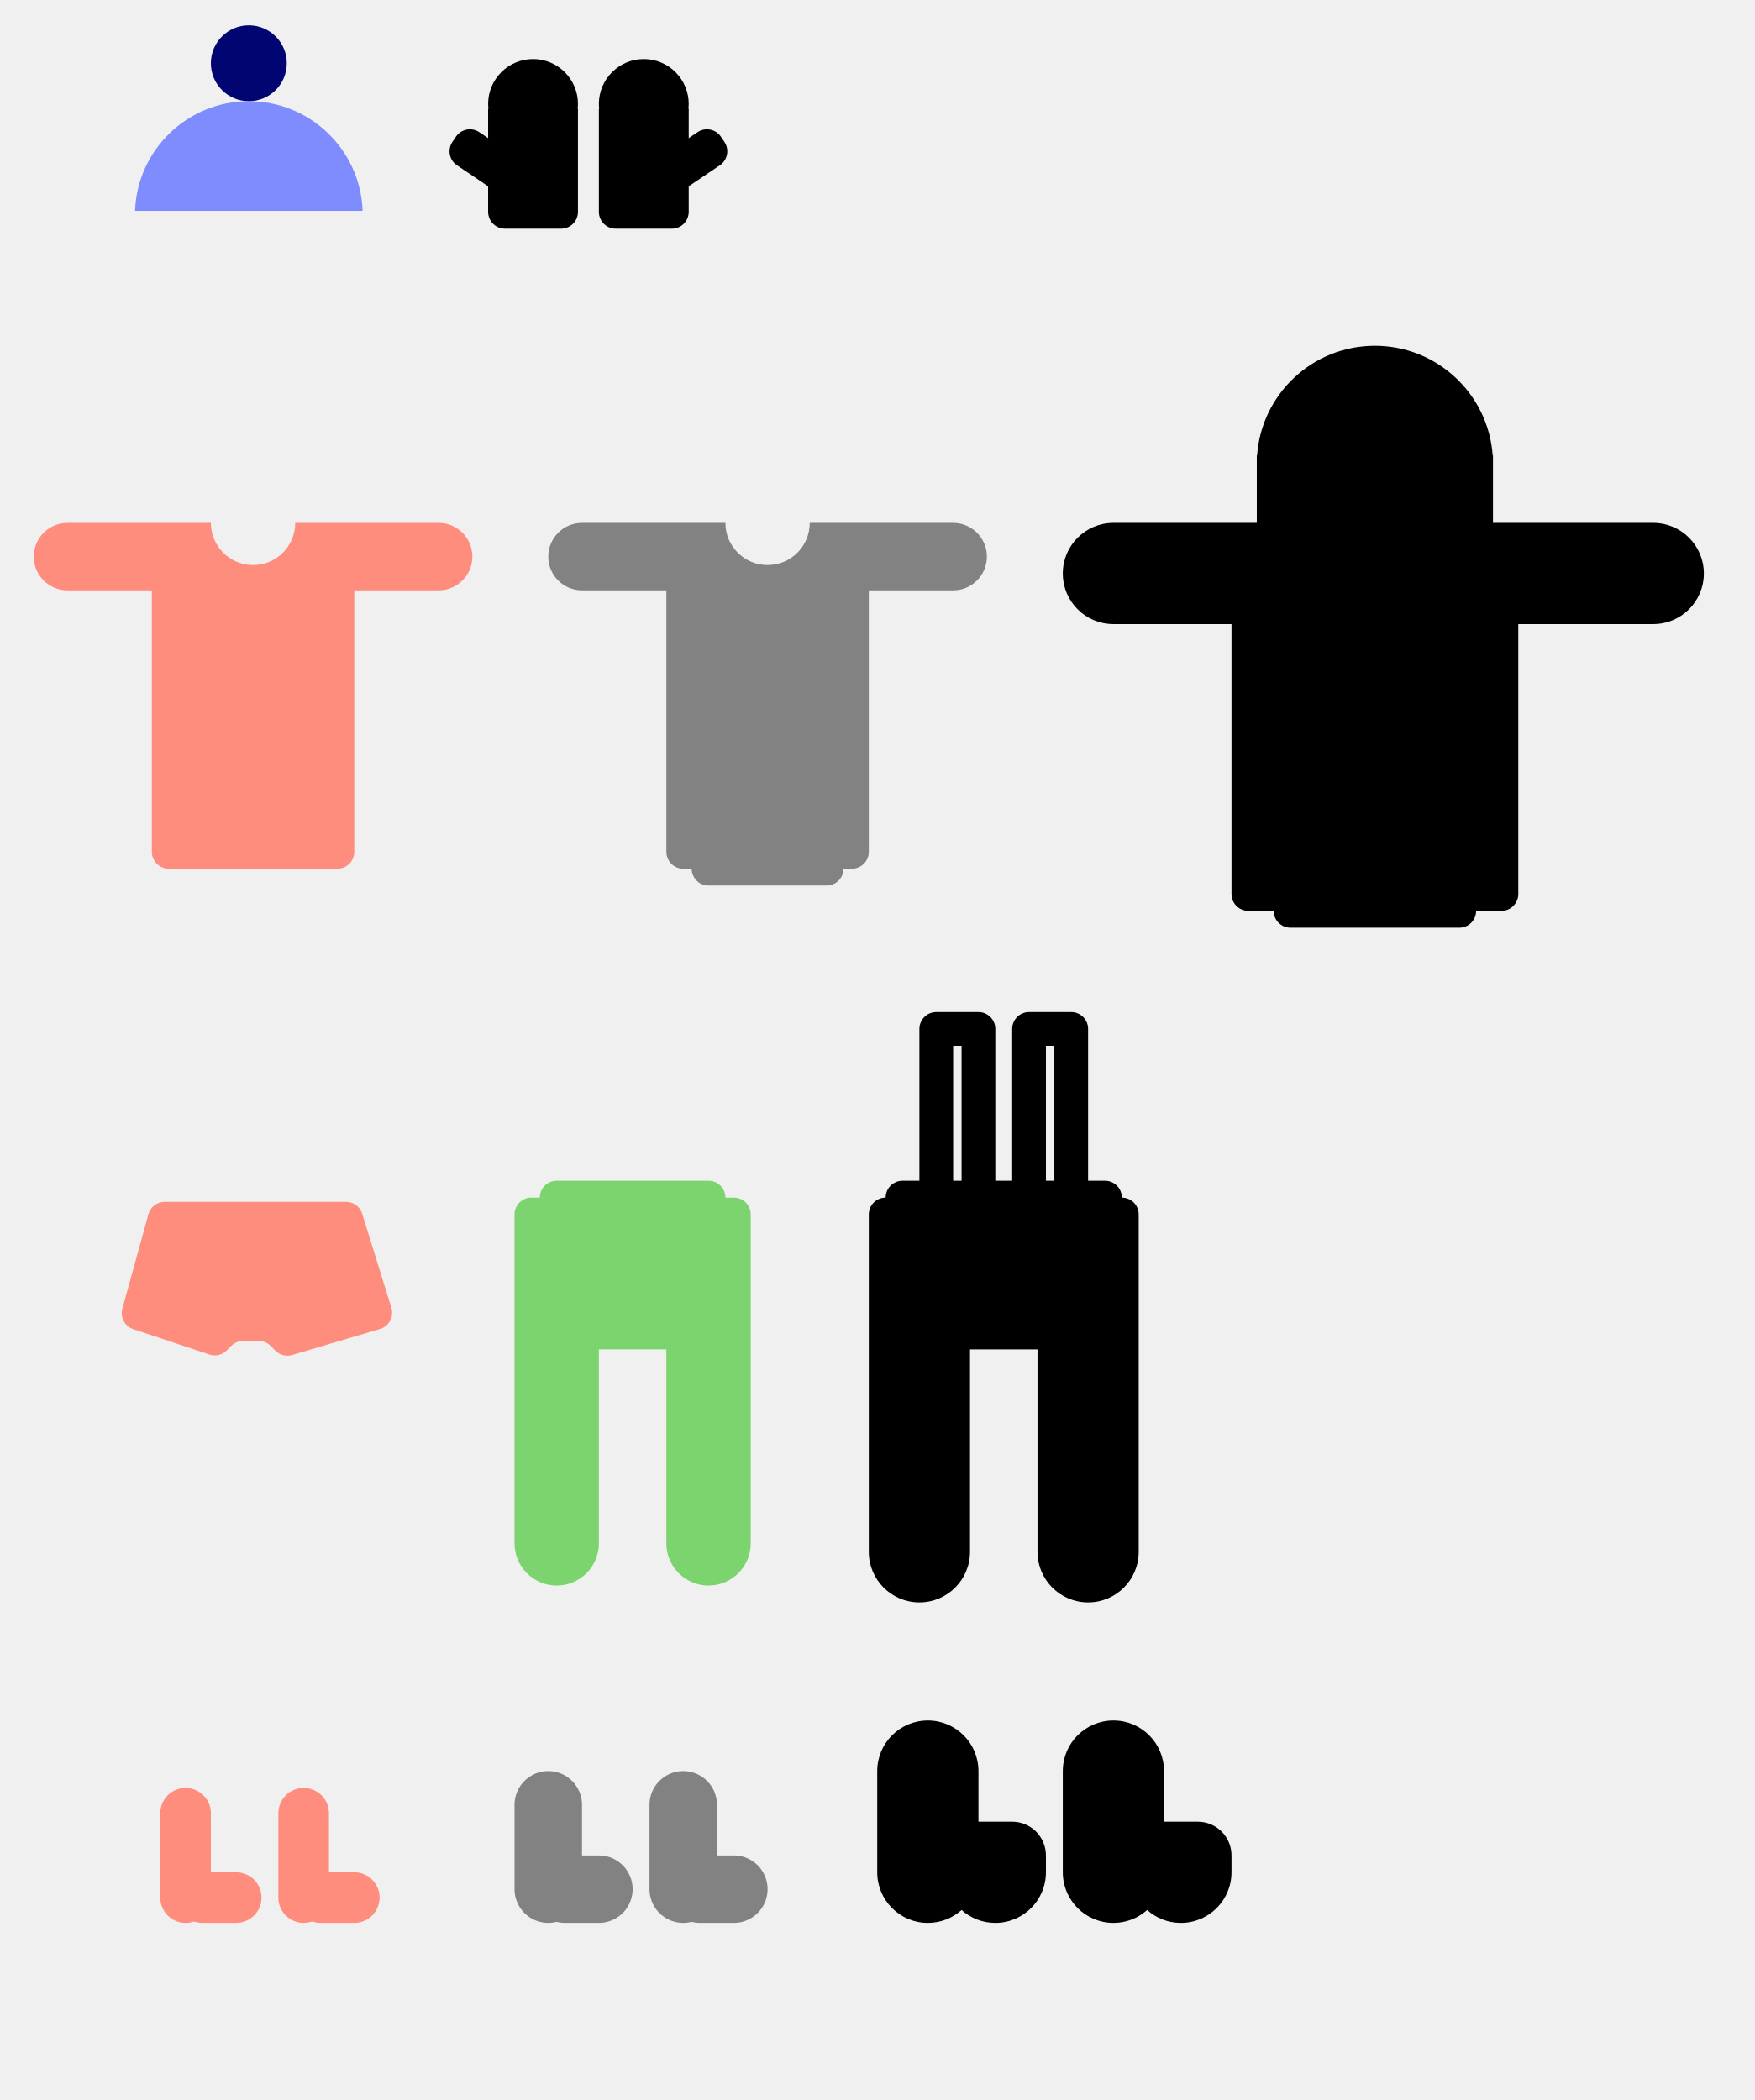
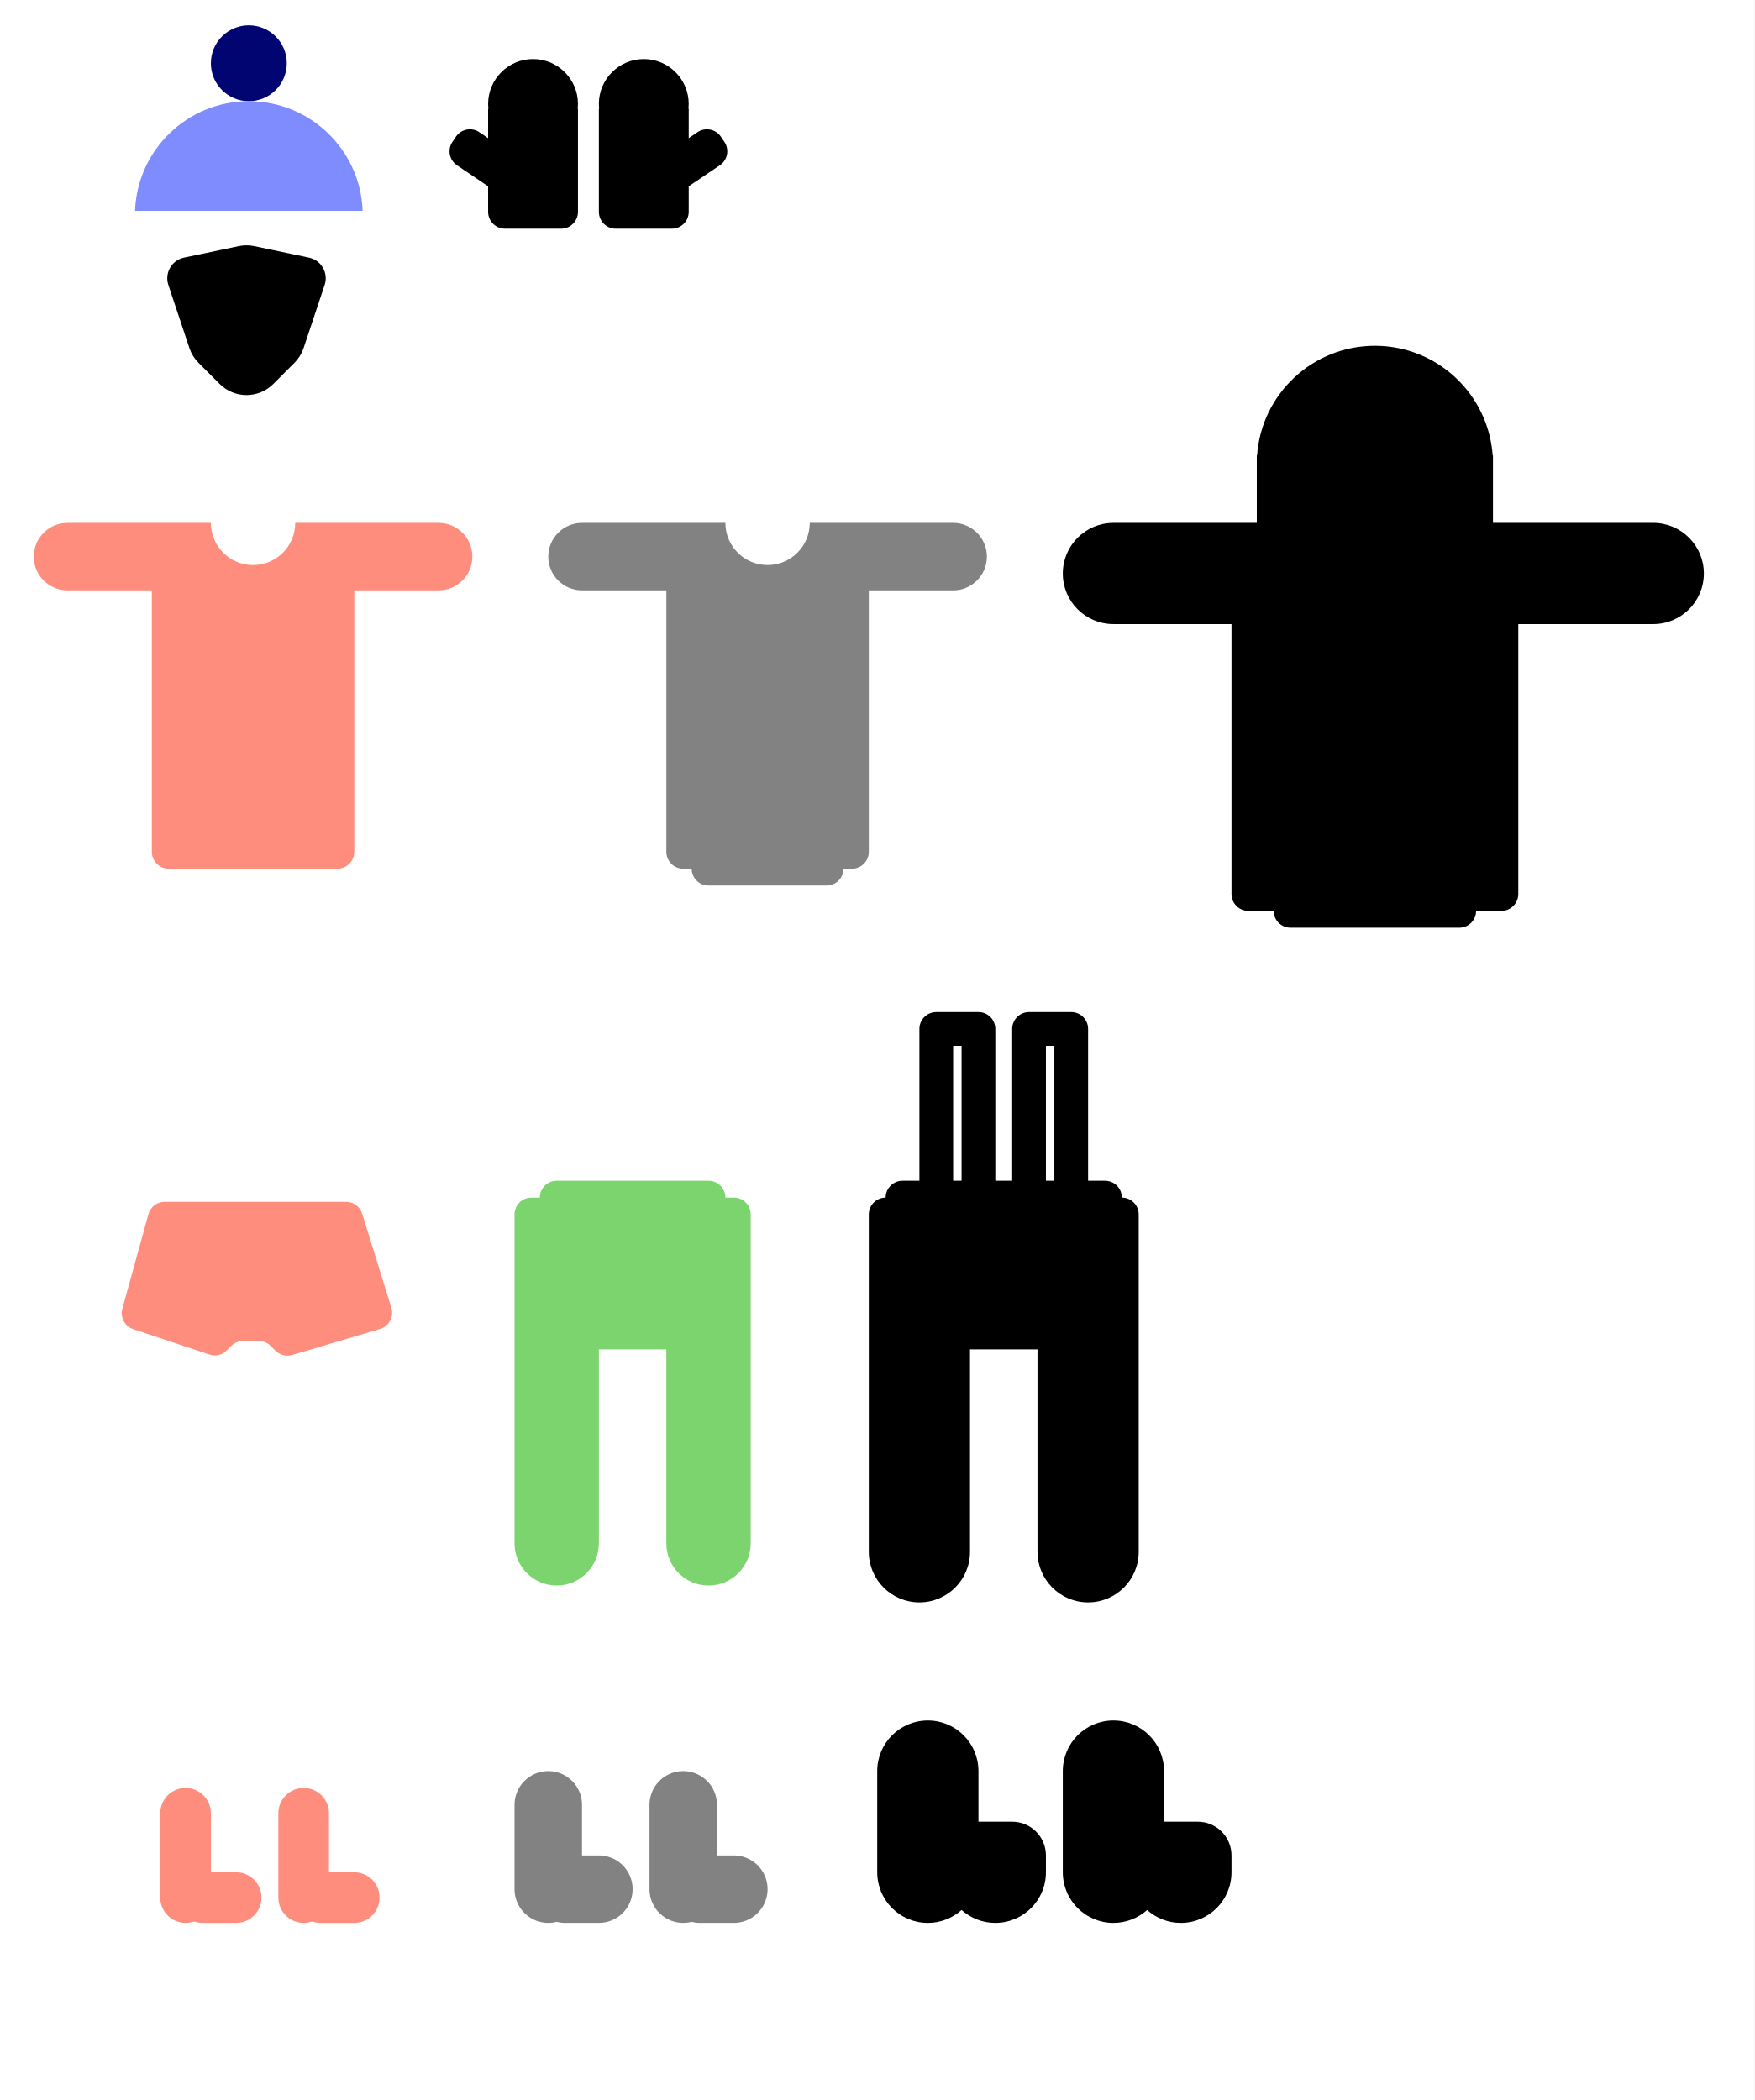
<svg xmlns="http://www.w3.org/2000/svg" width="208" height="249" viewBox="0 0 208 249" fill="none">
+   <rect width="208" height="249" fill="white" />
  <path d="M71 12.917H81.651V25.118C81.651 26.223 80.755 27.118 79.651 27.118H73C71.895 27.118 71 26.223 71 25.118V12.917Z" fill="black" />
  <circle cx="76.325" cy="12.325" r="5.325" fill="black" />
  <rect x="77.485" y="19.188" width="8.284" height="4.734" rx="2" transform="rotate(-34 77.4852 19.1883)" fill="black" />
  <path d="M68.52 12.917H57.869V25.118C57.869 26.223 58.765 27.118 59.869 27.118H66.52C67.625 27.118 68.52 26.223 68.52 25.118V12.917Z" fill="black" />
  <circle r="5.325" transform="matrix(-1 0 0 1 63.1946 12.3254)" fill="black" />
  <rect width="8.284" height="4.734" rx="2" transform="matrix(-0.829038 -0.559193 -0.559193 0.829038 62.0348 19.1883)" fill="black" />
  <circle cx="29.5" cy="7.5" r="4.5" fill="#000572" />
  <path fill-rule="evenodd" clip-rule="evenodd" d="M42.991 25H16.009C16.272 17.776 22.212 12 29.5 12C36.788 12 42.728 17.776 42.991 25Z" fill="#7F8CFE" />
  <path fill-rule="evenodd" clip-rule="evenodd" d="M30 67C32.761 67 35 64.761 35 62H40H52C54.209 62 56 63.791 56 66C56 68.209 54.209 70 52 70H42V101C42 102.105 41.105 103 40 103H20C18.895 103 18 102.105 18 101V70H8C5.791 70 4 68.209 4 66C4 63.791 5.791 62 8 62H20H25C25 64.761 27.239 67 30 67Z" fill="#FF8D7E" />
  <path fill-rule="evenodd" clip-rule="evenodd" d="M96 62C96 64.761 93.761 67 91 67C88.239 67 86 64.761 86 62H81H69C66.791 62 65 63.791 65 66C65 68.209 66.791 70 69 70H79V101C79 102.105 79.895 103 81 103H82C82 104.105 82.895 105 84 105H98C99.105 105 100 104.105 100 103H101C102.105 103 103 102.105 103 101V70H113C115.209 70 117 68.209 117 66C117 63.791 115.209 62 113 62H101H96Z" fill="#828282" />
  <path fill-rule="evenodd" clip-rule="evenodd" d="M177 55V62H178H196C199.314 62 202 64.686 202 68C202 71.314 199.314 74 196 74H180V106C180 107.105 179.105 108 178 108H175C175 109.105 174.105 110 173 110H153C151.895 110 151 109.105 151 108H148C146.895 108 146 107.105 146 106V74H132C128.686 74 126 71.314 126 68C126 64.686 128.686 62 132 62H148H149V55V54H149.035C149.548 46.735 155.604 41 163 41C170.396 41 176.452 46.735 176.965 54H177V55Z" fill="black" />
  <path d="M14.505 155.171L17.595 143.968C17.834 143.101 18.623 142.5 19.523 142.5H41.027C41.903 142.5 42.677 143.07 42.937 143.907L46.4 155.065C46.73 156.13 46.126 157.259 45.058 157.576L34.641 160.662C33.938 160.87 33.177 160.677 32.659 160.159L32.086 159.586C31.711 159.211 31.202 159 30.672 159H28.828C28.298 159 27.789 159.211 27.414 159.586L26.874 160.126C26.338 160.662 25.546 160.849 24.827 160.609L15.8 157.6C14.791 157.264 14.222 156.196 14.505 155.171Z" fill="#FF8D7E" />
  <path fill-rule="evenodd" clip-rule="evenodd" d="M66 140C64.895 140 64 140.895 64 142H63C61.895 142 61 142.895 61 144V148V158V183C61 185.761 63.239 188 66 188C68.761 188 71 185.761 71 183L71 160H79L79 183C79 185.761 81.239 188 84 188C86.761 188 89 185.761 89 183L89 158.002L89 158L89 148L89 144C89 142.895 88.105 142 87 142H86C86 140.895 85.105 140 84 140H66Z" fill="#7CD46E" />
  <path fill-rule="evenodd" clip-rule="evenodd" d="M113 124V140H114V124H113ZM109 122V140H107C105.895 140 105 140.895 105 142C103.895 142 103 142.895 103 144V147.992L103 148V184C103 187.314 105.686 190 109 190C112.314 190 115 187.314 115 184L115 160H123L123 184C123 187.314 125.686 190 129 190C132.314 190 135 187.314 135 184L135 158.005L135 158V144C135 142.895 134.105 142 133 142C133 140.895 132.105 140 131 140H129V122C129 120.895 128.105 120 127 120H122C120.895 120 120 120.895 120 122V140H118V122C118 120.895 117.105 120 116 120H111C109.895 120 109 120.895 109 122ZM125 140H124V124H125V140Z" fill="black" />
  <line x1="22" y1="215" x2="22" y2="225" stroke="#FF8D7E" stroke-width="6" stroke-linecap="round" />
  <line x1="24" y1="225" x2="28" y2="225" stroke="#FF8D7E" stroke-width="6" stroke-linecap="round" />
  <line x1="36" y1="215" x2="36" y2="225" stroke="#FF8D7E" stroke-width="6" stroke-linecap="round" />
  <line x1="38" y1="225" x2="42" y2="225" stroke="#FF8D7E" stroke-width="6" stroke-linecap="round" />
  <line x1="65" y1="214" x2="65" y2="224" stroke="#828282" stroke-width="8" stroke-linecap="round" />
  <line x1="67" y1="224" x2="71" y2="224" stroke="#828282" stroke-width="8" stroke-linecap="round" />
  <line x1="81" y1="214" x2="81" y2="224" stroke="#828282" stroke-width="8" stroke-linecap="round" />
  <line x1="83" y1="224" x2="87" y2="224" stroke="#828282" stroke-width="8" stroke-linecap="round" />
  <path fill-rule="evenodd" clip-rule="evenodd" d="M110 204C113.314 204 116 206.686 116 210V216H118H120C122.209 216 124 217.791 124 220V222C124 225.314 121.314 228 118 228C116.463 228 115.062 227.422 114 226.472C112.938 227.422 111.537 228 110 228C106.686 228 104 225.314 104 222V210C104 206.686 106.686 204 110 204Z" fill="black" />
  <path fill-rule="evenodd" clip-rule="evenodd" d="M132 204C135.314 204 138 206.686 138 210V216H140H142C144.209 216 146 217.791 146 220V222C146 225.314 143.314 228 140 228C138.463 228 137.062 227.422 136 226.472C134.938 227.422 133.537 228 132 228C128.686 228 126 225.314 126 222V210C126 206.686 128.686 204 132 204Z" fill="black" />
+   <path d="M22.925 41.104L20.433 33.627C20.055 32.494 20.749 31.284 21.918 31.038L28.4 29.674C28.943 29.559 29.504 29.559 30.048 29.674L36.529 31.038C37.698 31.284 38.392 32.494 38.014 33.628L35.522 41.104C35.326 41.693 34.995 42.229 34.556 42.668L32.052 45.172C30.49 46.734 27.957 46.734 26.395 45.172L23.891 42.668C23.452 42.229 23.121 41.693 22.925 41.104Z" fill="black" stroke="black" />
</svg>
